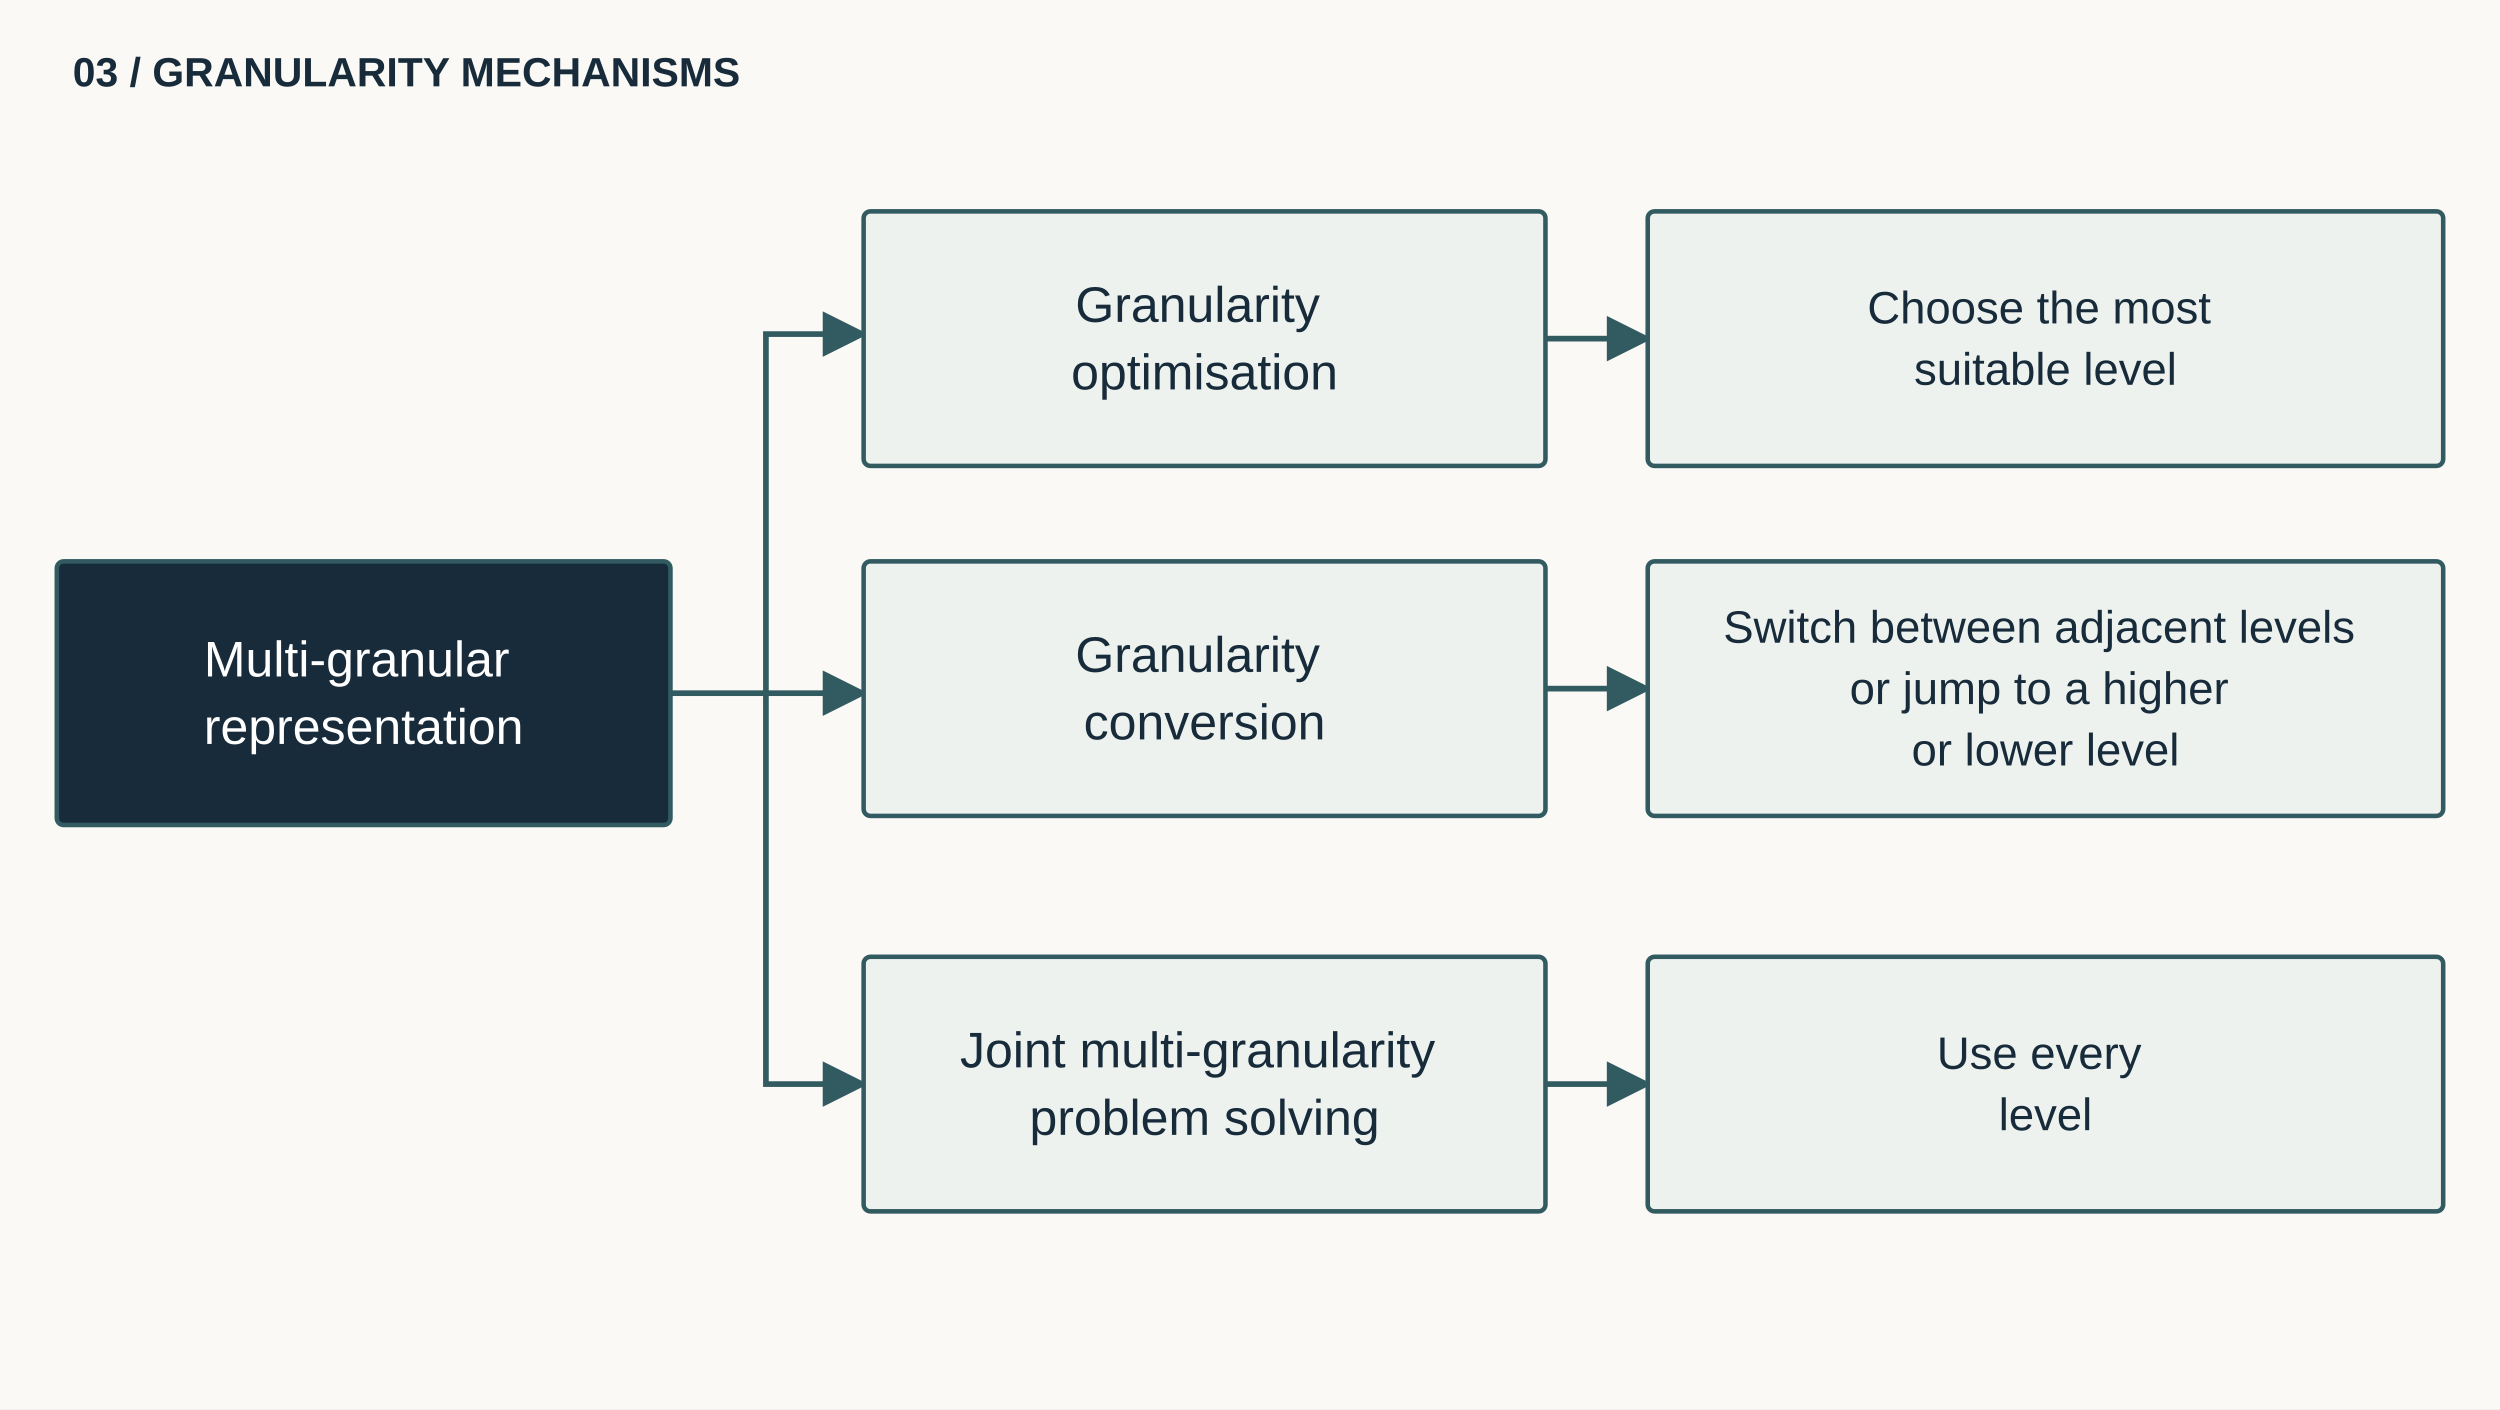
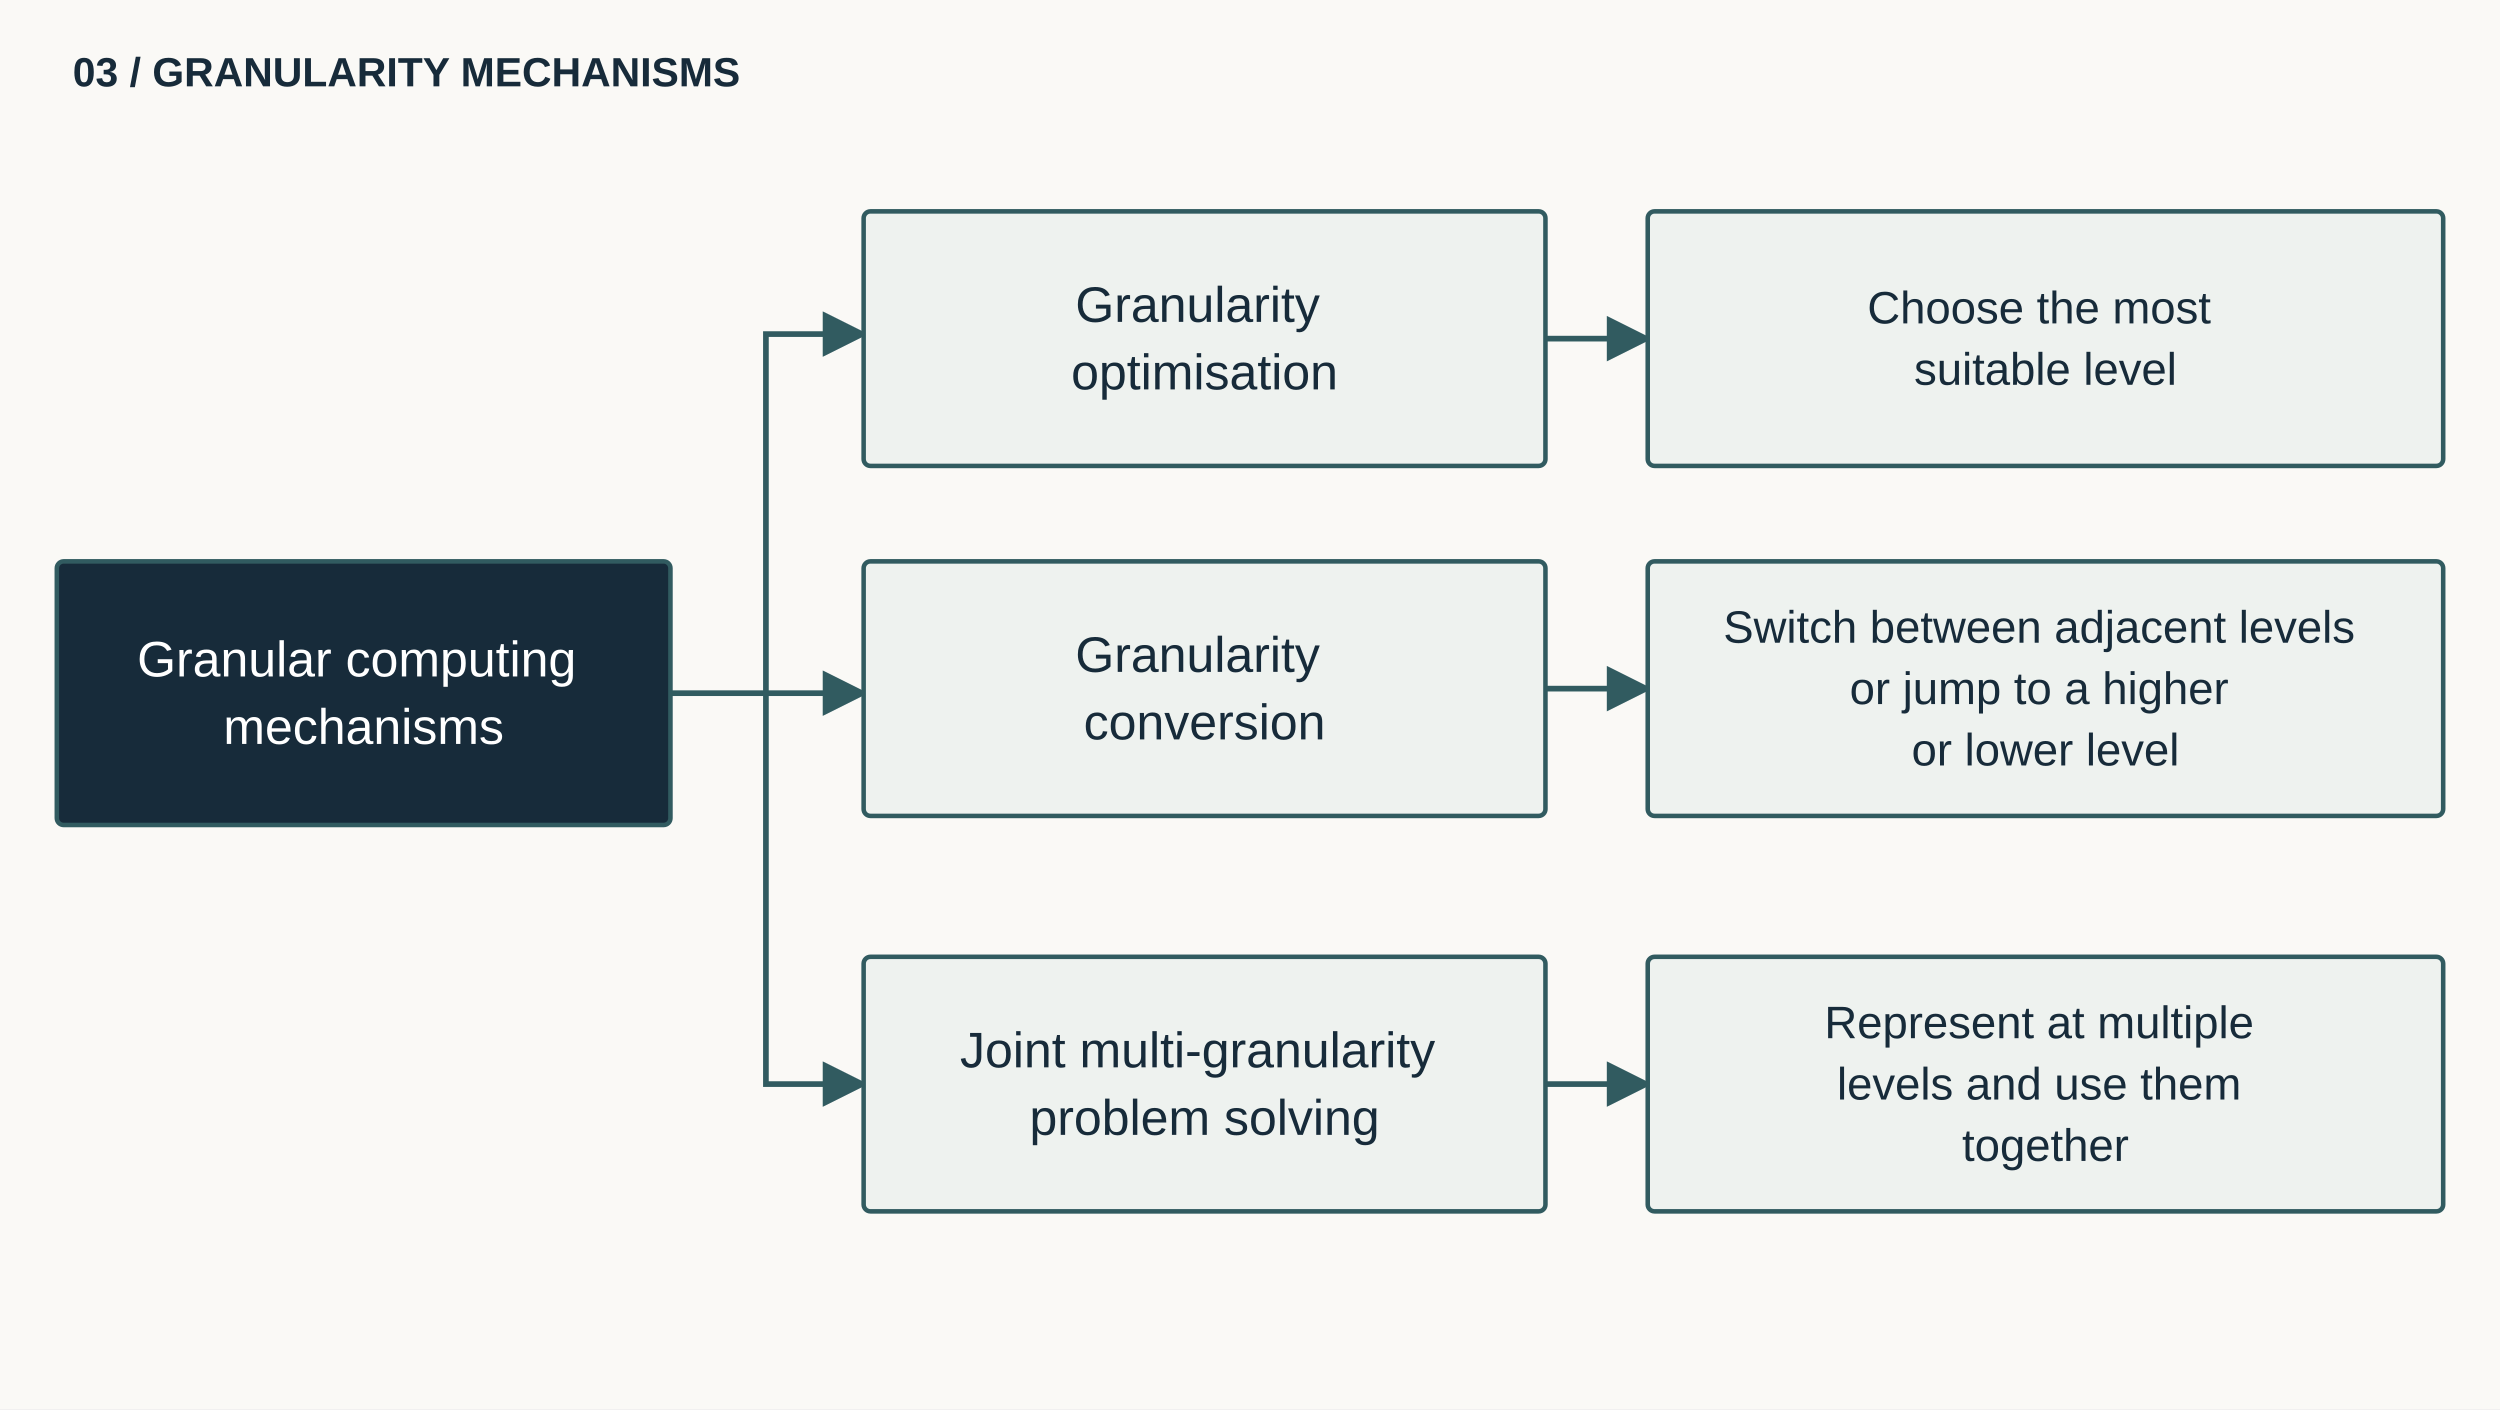
- <svg xmlns="http://www.w3.org/2000/svg" width="1100" height="620" viewBox="0 0 1100 620" role="img" aria-labelledby="title description" xml:lang="en" lang="en">
+ <svg xmlns="http://www.w3.org/2000/svg" width="1100" height="620" viewBox="0 0 1100 620" role="img" aria-labelledby="title" aria-describedby="description" xml:lang="en" lang="en">
  <defs>
    <marker id="arrow" viewBox="0 0 10 10" refX="9" refY="5" markerWidth="8" markerHeight="8" orient="auto-start-reverse">
      <path d="M 0 0 L 10 5 L 0 10 z" fill="#315b60" />
    </marker>
  </defs>
  <rect width="100%" height="100%" fill="#faf9f6" />
  <g font-family="Arial, Helvetica, sans-serif" font-size="22" fill="#172b3a">
    <text x="32" y="38" text-anchor="start" font-size="18" font-weight="bold" fill="#172b3a">
      <tspan x="32" dy="0">03 / GRANULARITY MECHANISMS</tspan>
    </text>
    <path d="M 295 305 L 337 305 L 337 147 L 380 147" fill="none" stroke="#315b60" stroke-width="2.5" marker-end="url(#arrow)" />
    <path d="M 337 305 L 380 305" fill="none" stroke="#315b60" stroke-width="2.5" marker-end="url(#arrow)" />
    <path d="M 337 305 L 337 477 L 380 477" fill="none" stroke="#315b60" stroke-width="2.5" marker-end="url(#arrow)" />
    <rect x="25" y="247" width="270" height="116" rx="3" fill="#172b3a" stroke="#315b60" stroke-width="2" />
    <text x="160.0" y="297.63" text-anchor="middle" font-size="22" font-weight="normal" fill="#ffffff">
-       <tspan x="160.0" dy="0">Multi-granular</tspan>
-       <tspan x="160.0" dy="29.7">representation</tspan>
+       <tspan x="160.0" dy="0">Granular computing</tspan>
+       <tspan x="160.0" dy="29.7">mechanisms</tspan>
    </text>
    <rect x="380" y="93" width="300" height="112" rx="3" fill="#eef2ef" stroke="#315b60" stroke-width="2" />
    <text x="530.0" y="141.63" text-anchor="middle" font-size="22" font-weight="normal" fill="#172b3a">
      <tspan x="530.0" dy="0">Granularity</tspan>
      <tspan x="530.0" dy="29.7">optimisation</tspan>
    </text>
    <path d="M 680 149 L 725 149" fill="none" stroke="#315b60" stroke-width="2.5" marker-end="url(#arrow)" />
    <rect x="725" y="93" width="350" height="112" rx="3" fill="#eef2ef" stroke="#315b60" stroke-width="2" />
    <text x="900.0" y="142.3" text-anchor="middle" font-size="20" font-weight="normal" fill="#172b3a">
      <tspan x="900.0" dy="0">Choose the most</tspan>
      <tspan x="900.0" dy="27.0">suitable level</tspan>
    </text>
    <rect x="380" y="247" width="300" height="112" rx="3" fill="#eef2ef" stroke="#315b60" stroke-width="2" />
    <text x="530.0" y="295.63" text-anchor="middle" font-size="22" font-weight="normal" fill="#172b3a">
      <tspan x="530.0" dy="0">Granularity</tspan>
      <tspan x="530.0" dy="29.7">conversion</tspan>
    </text>
    <path d="M 680 303 L 725 303" fill="none" stroke="#315b60" stroke-width="2.5" marker-end="url(#arrow)" />
    <rect x="725" y="247" width="350" height="112" rx="3" fill="#eef2ef" stroke="#315b60" stroke-width="2" />
    <text x="900.0" y="282.8" text-anchor="middle" font-size="20" font-weight="normal" fill="#172b3a">
      <tspan x="900.0" dy="0">Switch between adjacent levels</tspan>
      <tspan x="900.0" dy="27.0">or jump to a higher</tspan>
      <tspan x="900.0" dy="27.0">or lower level</tspan>
    </text>
    <rect x="380" y="421" width="300" height="112" rx="3" fill="#eef2ef" stroke="#315b60" stroke-width="2" />
    <text x="530.0" y="469.63" text-anchor="middle" font-size="22" font-weight="normal" fill="#172b3a">
      <tspan x="530.0" dy="0">Joint multi-granularity</tspan>
      <tspan x="530.0" dy="29.7">problem solving</tspan>
    </text>
    <path d="M 680 477 L 725 477" fill="none" stroke="#315b60" stroke-width="2.5" marker-end="url(#arrow)" />
    <rect x="725" y="421" width="350" height="112" rx="3" fill="#eef2ef" stroke="#315b60" stroke-width="2" />
-     <text x="900.0" y="470.3" text-anchor="middle" font-size="20" font-weight="normal" fill="#172b3a">
-       <tspan x="900.0" dy="0">Use every</tspan>
-       <tspan x="900.0" dy="27.0">level</tspan>
+     <text x="900.0" y="456.8" text-anchor="middle" font-size="20" font-weight="normal" fill="#172b3a">
+       <tspan x="900.0" dy="0">Represent at multiple</tspan>
+       <tspan x="900.0" dy="27.0">levels and use them</tspan>
+       <tspan x="900.0" dy="27.0">together</tspan>
    </text>
  </g>
</svg>
